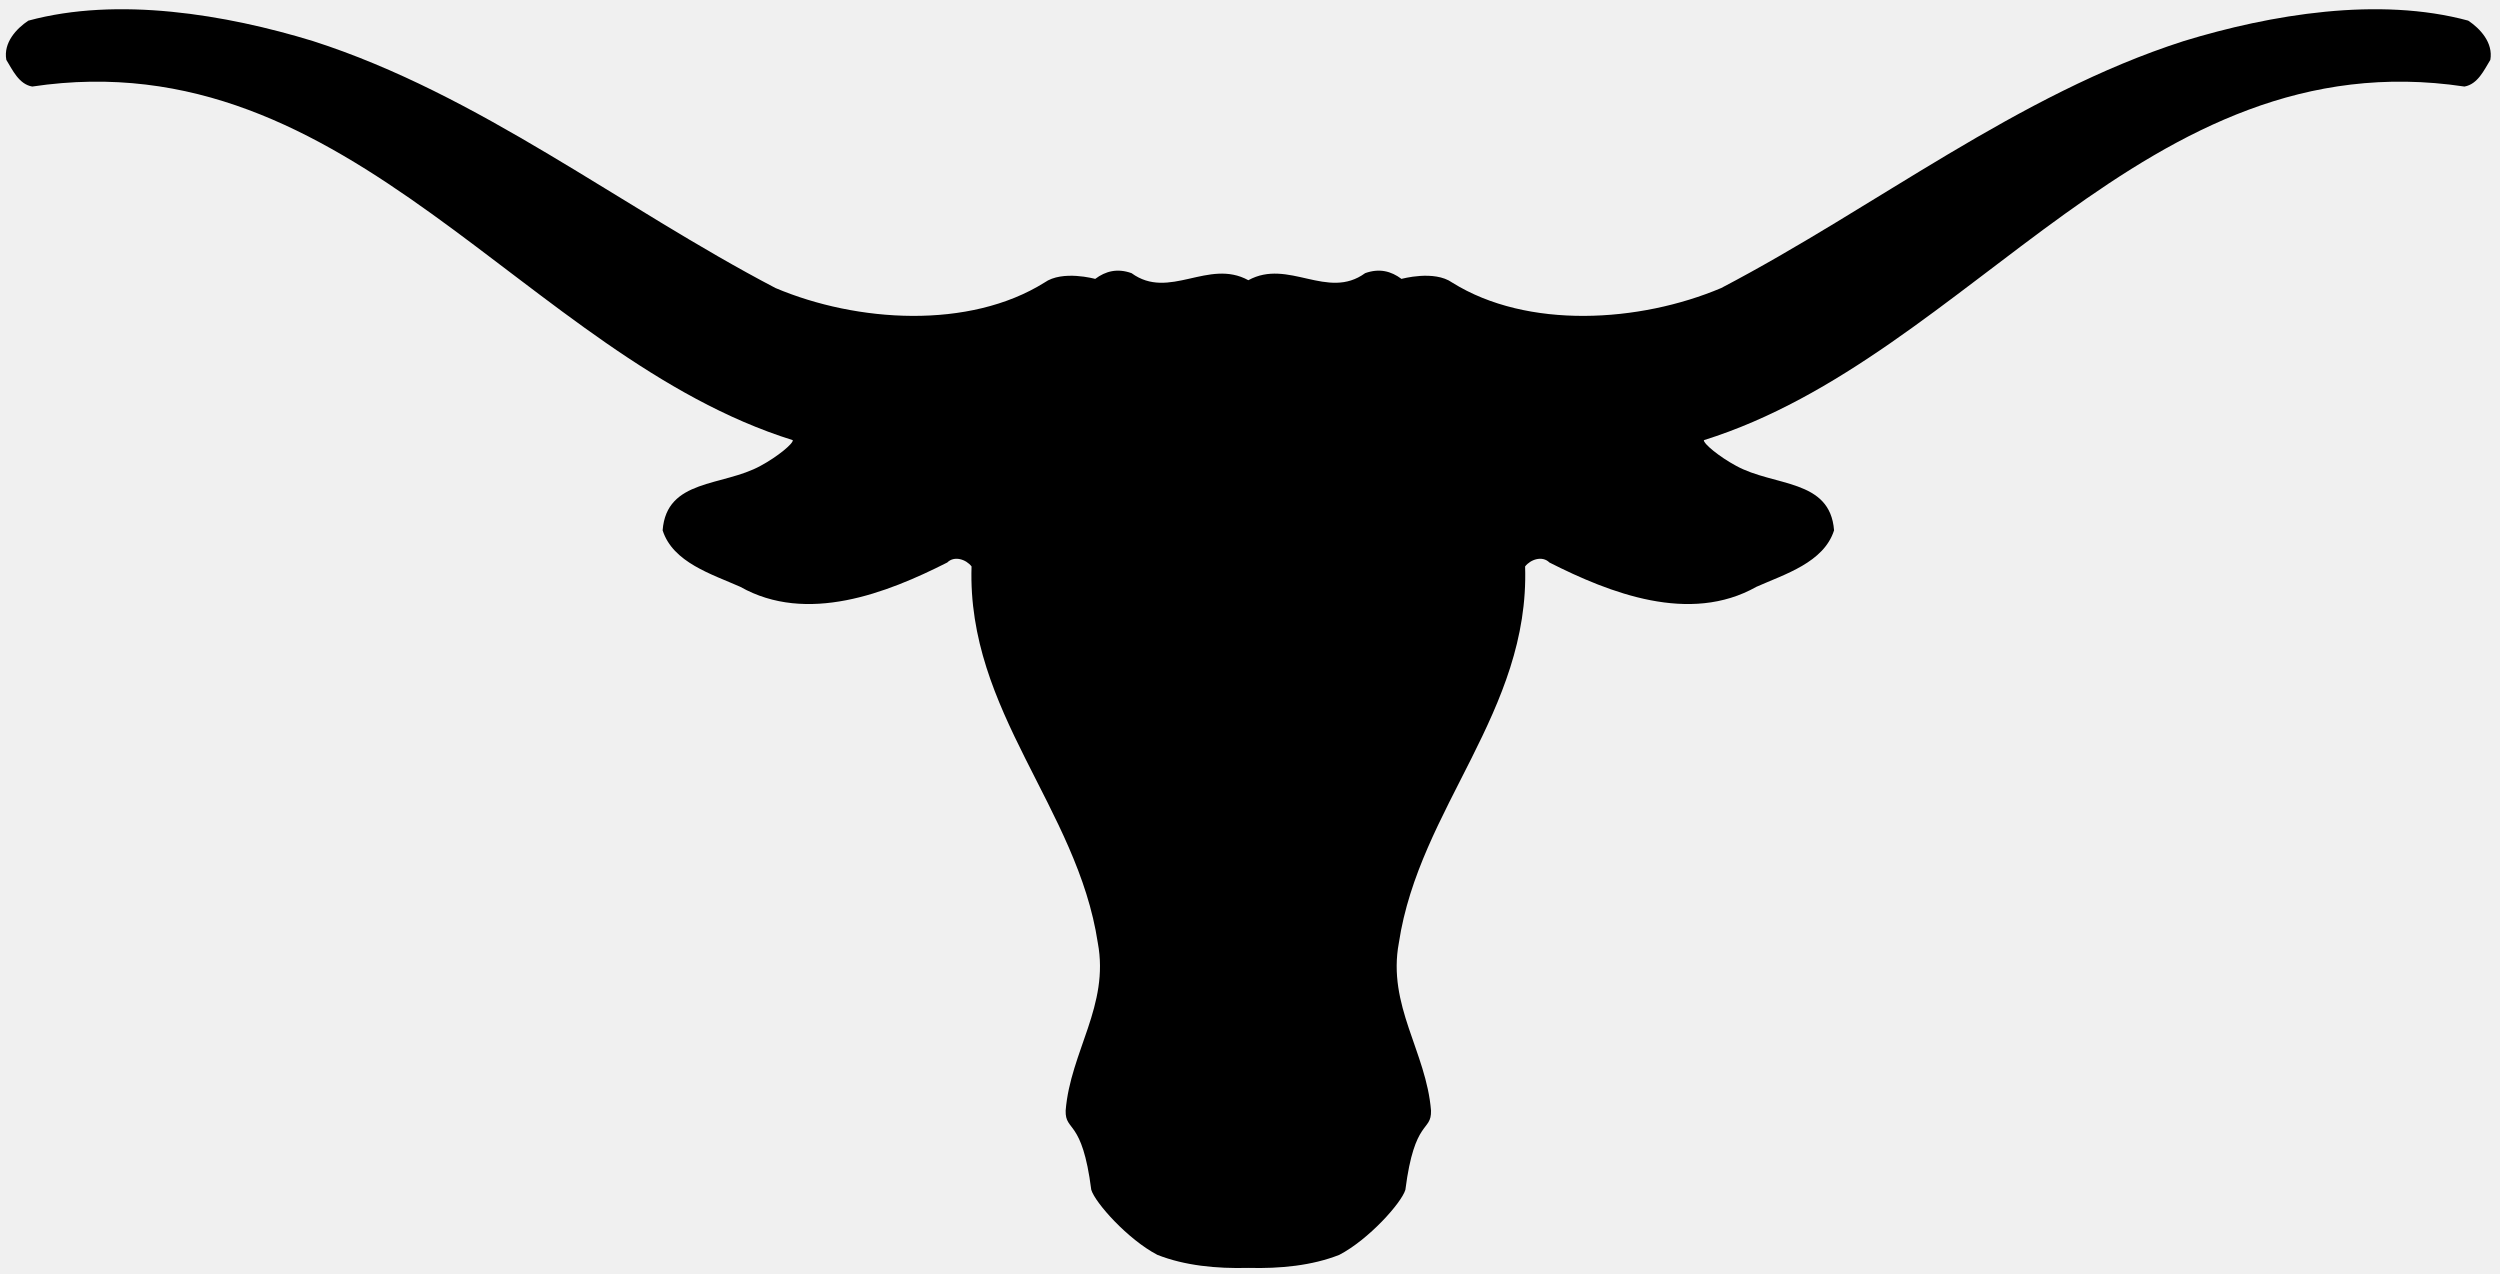
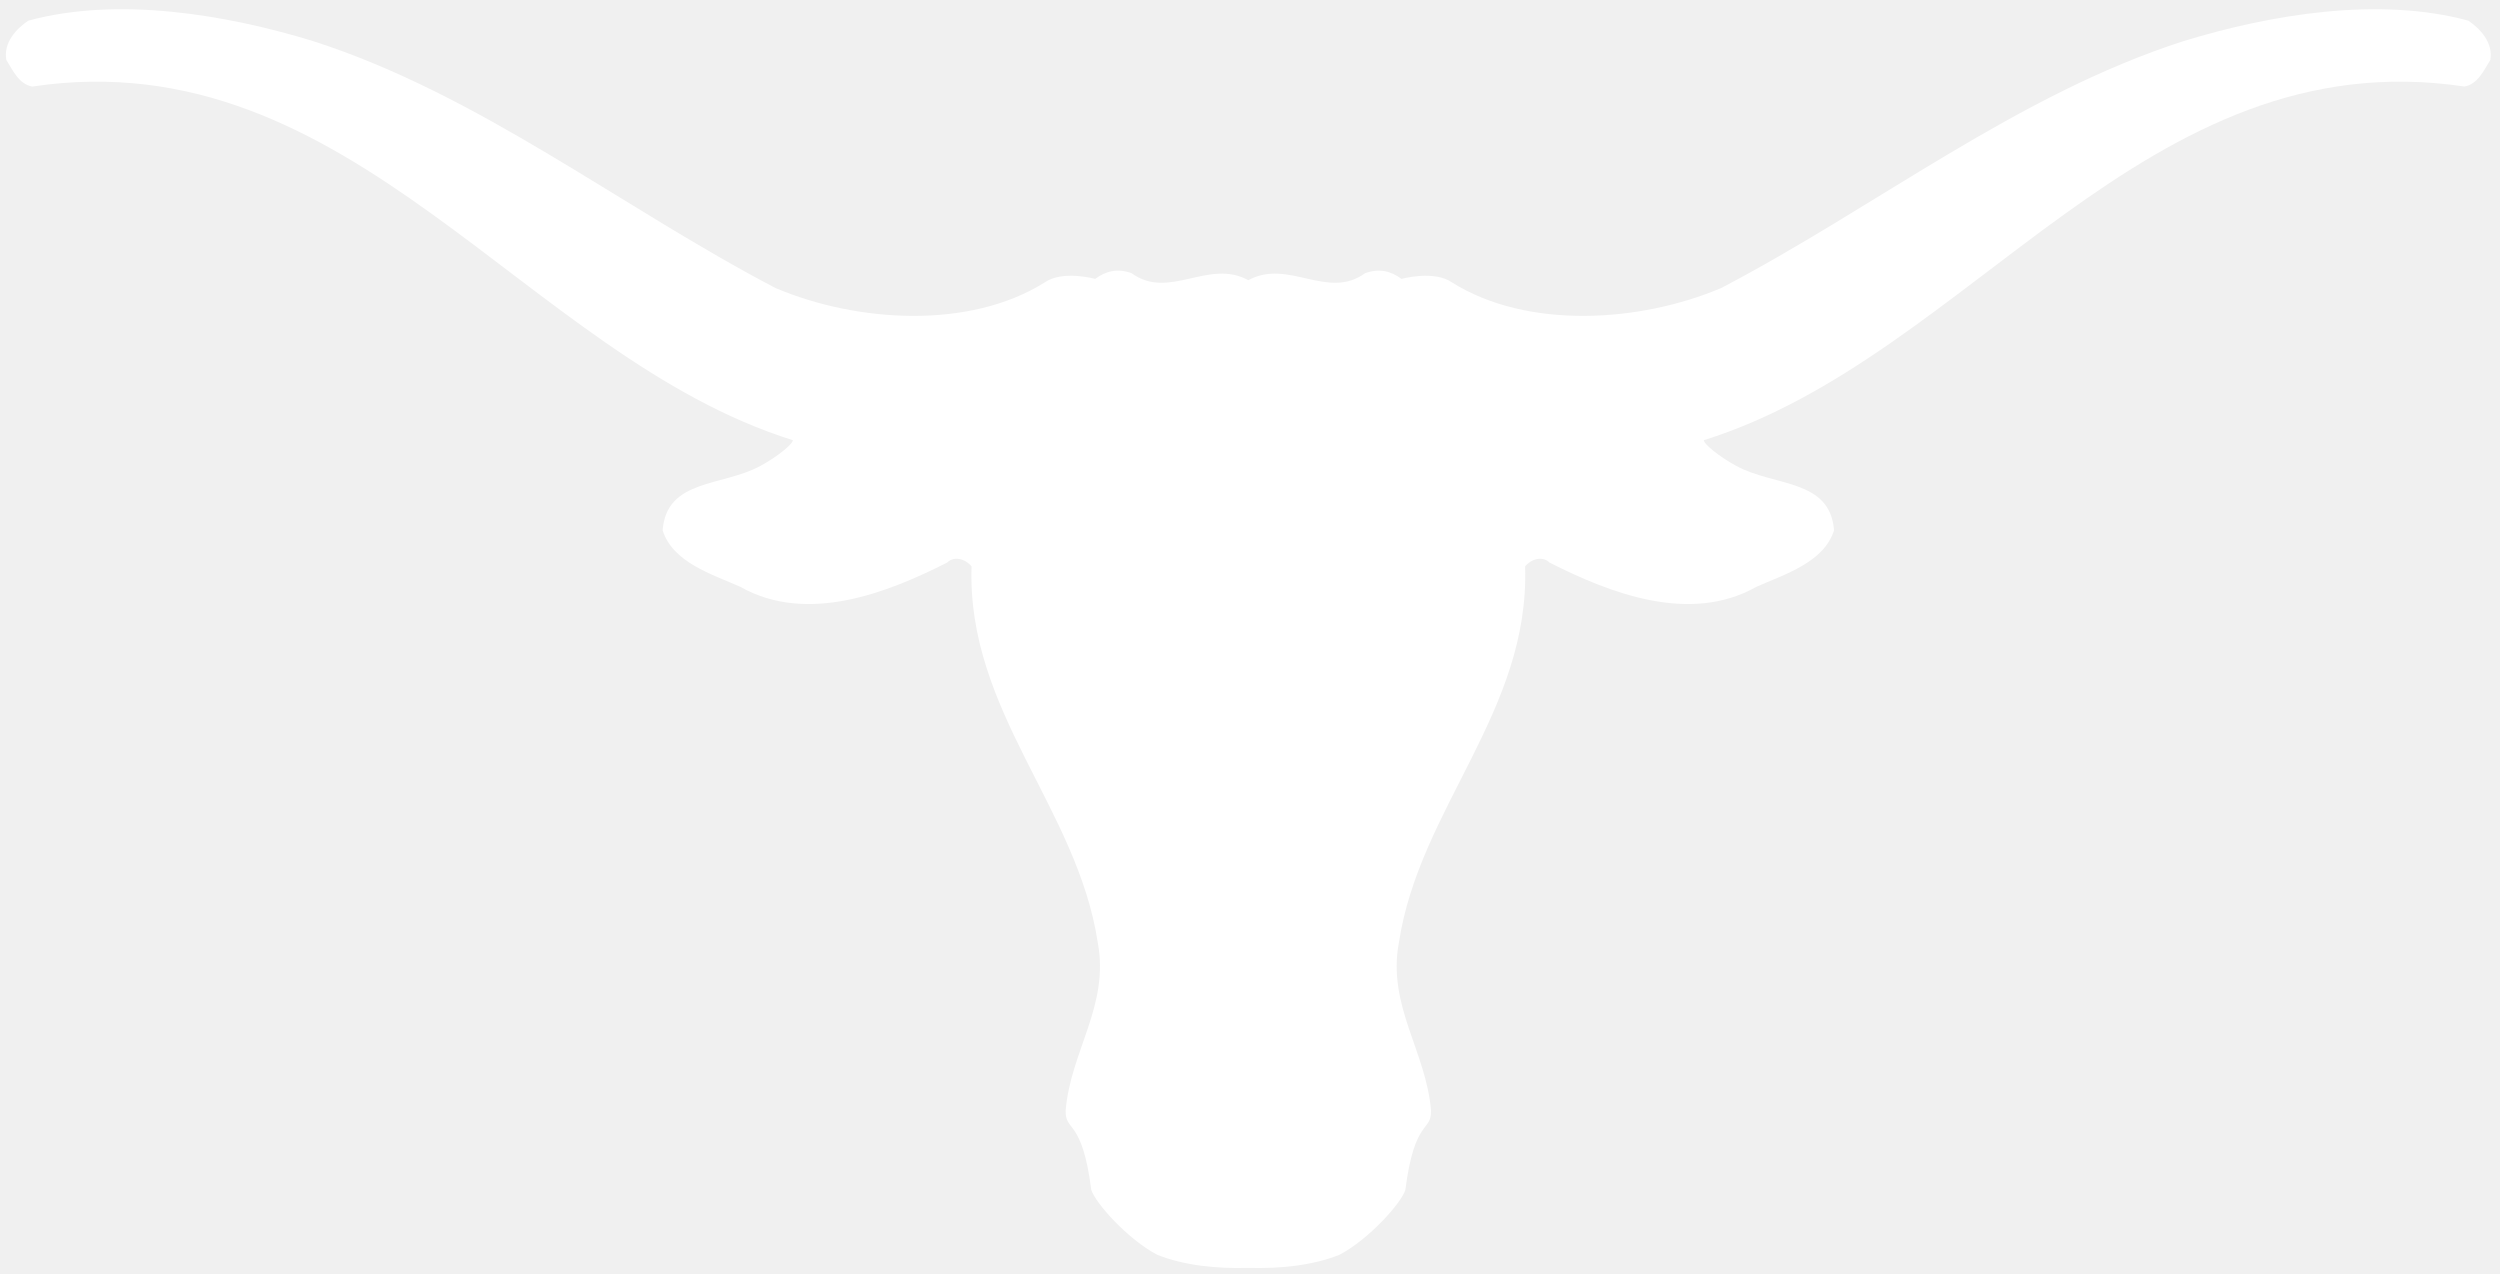
<svg xmlns="http://www.w3.org/2000/svg" xml:space="preserve" height="168.98" viewBox="0 0 331.622 168.978" width="331.62" version="1.1">
  <g transform="matrix(1.25 0 0 -1.25 -390.11 305.09)">
    <g fill="#bf5700" transform="translate(574.03 241.88)">
-       <path d="m0 0c-9.484 2.578-20.969 0.665-30.204-2.164-17.64-5.659-32.699-17.641-49.091-26.211-8.655-3.661-20.555-4.41-28.542 0.583-1.913 1.358-5.38 0.388-5.38 0.388-1.109 0.831-2.352 1.148-3.856 0.611-3.994-2.914-8.155 1.58-12.396-0.75-4.242 2.33-8.402-2.164-12.396 0.75-1.505 0.537-2.747 0.22-3.856-0.611 0 0-3.469 0.97-5.382-0.388-7.986-4.993-19.885-4.244-28.539-0.583-16.394 8.57-31.452 20.552-49.092 26.211-9.236 2.829-20.72 4.742-30.205 2.164-1.248-0.832-2.664-2.331-2.331-4.161 0.666-1.082 1.333-2.58 2.747-2.83 33.95 5.076 52.254-28.623 80.712-37.526 0.055-0.361-1.609-1.747-3.413-2.718-4.021-2.22-9.985-1.359-10.4-6.851 1.081-3.413 5.241-4.661 8.237-5.991 7.073-3.997 15.562-0.668 21.967 2.578 0.748 0.75 1.997 0.334 2.578-0.416-0.499-15.395 11.234-25.63 13.397-39.941 1.249-6.657-2.912-11.564-3.411-17.806-0.055-2.303 1.747-0.778 2.718-8.404 0.417-1.387 3.884-5.271 7.018-6.906 2.893-1.14 6.246-1.472 9.651-1.383 3.404-0.089 6.757 0.243 9.65 1.383 3.134 1.635 6.602 5.519 7.015 6.906 0.974 7.626 2.776 6.101 2.721 8.404-0.5 6.242-4.66 11.149-3.412 17.806 2.164 14.311 13.896 24.546 13.396 39.941 0.584 0.75 1.833 1.166 2.581 0.416 6.405-3.246 14.892-6.575 21.967-2.578 2.995 1.33 7.155 2.578 8.237 5.991-0.417 5.492-6.381 4.631-10.4 6.851-1.805 0.971-3.469 2.357-3.415 2.718 28.459 8.903 46.765 42.602 80.714 37.526 1.414 0.25 2.08 1.748 2.744 2.83 0.323 1.828-1.09 3.327-2.338 4.159" fill="#000000" />
+       <path d="m0 0c-9.484 2.578-20.969 0.665-30.204-2.164-17.64-5.659-32.699-17.641-49.091-26.211-8.655-3.661-20.555-4.41-28.542 0.583-1.913 1.358-5.38 0.388-5.38 0.388-1.109 0.831-2.352 1.148-3.856 0.611-3.994-2.914-8.155 1.58-12.396-0.75-4.242 2.33-8.402-2.164-12.396 0.75-1.505 0.537-2.747 0.22-3.856-0.611 0 0-3.469 0.97-5.382-0.388-7.986-4.993-19.885-4.244-28.539-0.583-16.394 8.57-31.452 20.552-49.092 26.211-9.236 2.829-20.72 4.742-30.205 2.164-1.248-0.832-2.664-2.331-2.331-4.161 0.666-1.082 1.333-2.58 2.747-2.83 33.95 5.076 52.254-28.623 80.712-37.526 0.055-0.361-1.609-1.747-3.413-2.718-4.021-2.22-9.985-1.359-10.4-6.851 1.081-3.413 5.241-4.661 8.237-5.991 7.073-3.997 15.562-0.668 21.967 2.578 0.748 0.75 1.997 0.334 2.578-0.416-0.499-15.395 11.234-25.63 13.397-39.941 1.249-6.657-2.912-11.564-3.411-17.806-0.055-2.303 1.747-0.778 2.718-8.404 0.417-1.387 3.884-5.271 7.018-6.906 2.893-1.14 6.246-1.472 9.651-1.383 3.404-0.089 6.757 0.243 9.65 1.383 3.134 1.635 6.602 5.519 7.015 6.906 0.974 7.626 2.776 6.101 2.721 8.404-0.5 6.242-4.66 11.149-3.412 17.806 2.164 14.311 13.896 24.546 13.396 39.941 0.584 0.75 1.833 1.166 2.581 0.416 6.405-3.246 14.892-6.575 21.967-2.578 2.995 1.33 7.155 2.578 8.237 5.991-0.417 5.492-6.381 4.631-10.4 6.851-1.805 0.971-3.469 2.357-3.415 2.718 28.459 8.903 46.765 42.602 80.714 37.526 1.414 0.25 2.08 1.748 2.744 2.83 0.323 1.828-1.09 3.327-2.338 4.159" fill="#ffffff" />
    </g>
  </g>
</svg>
